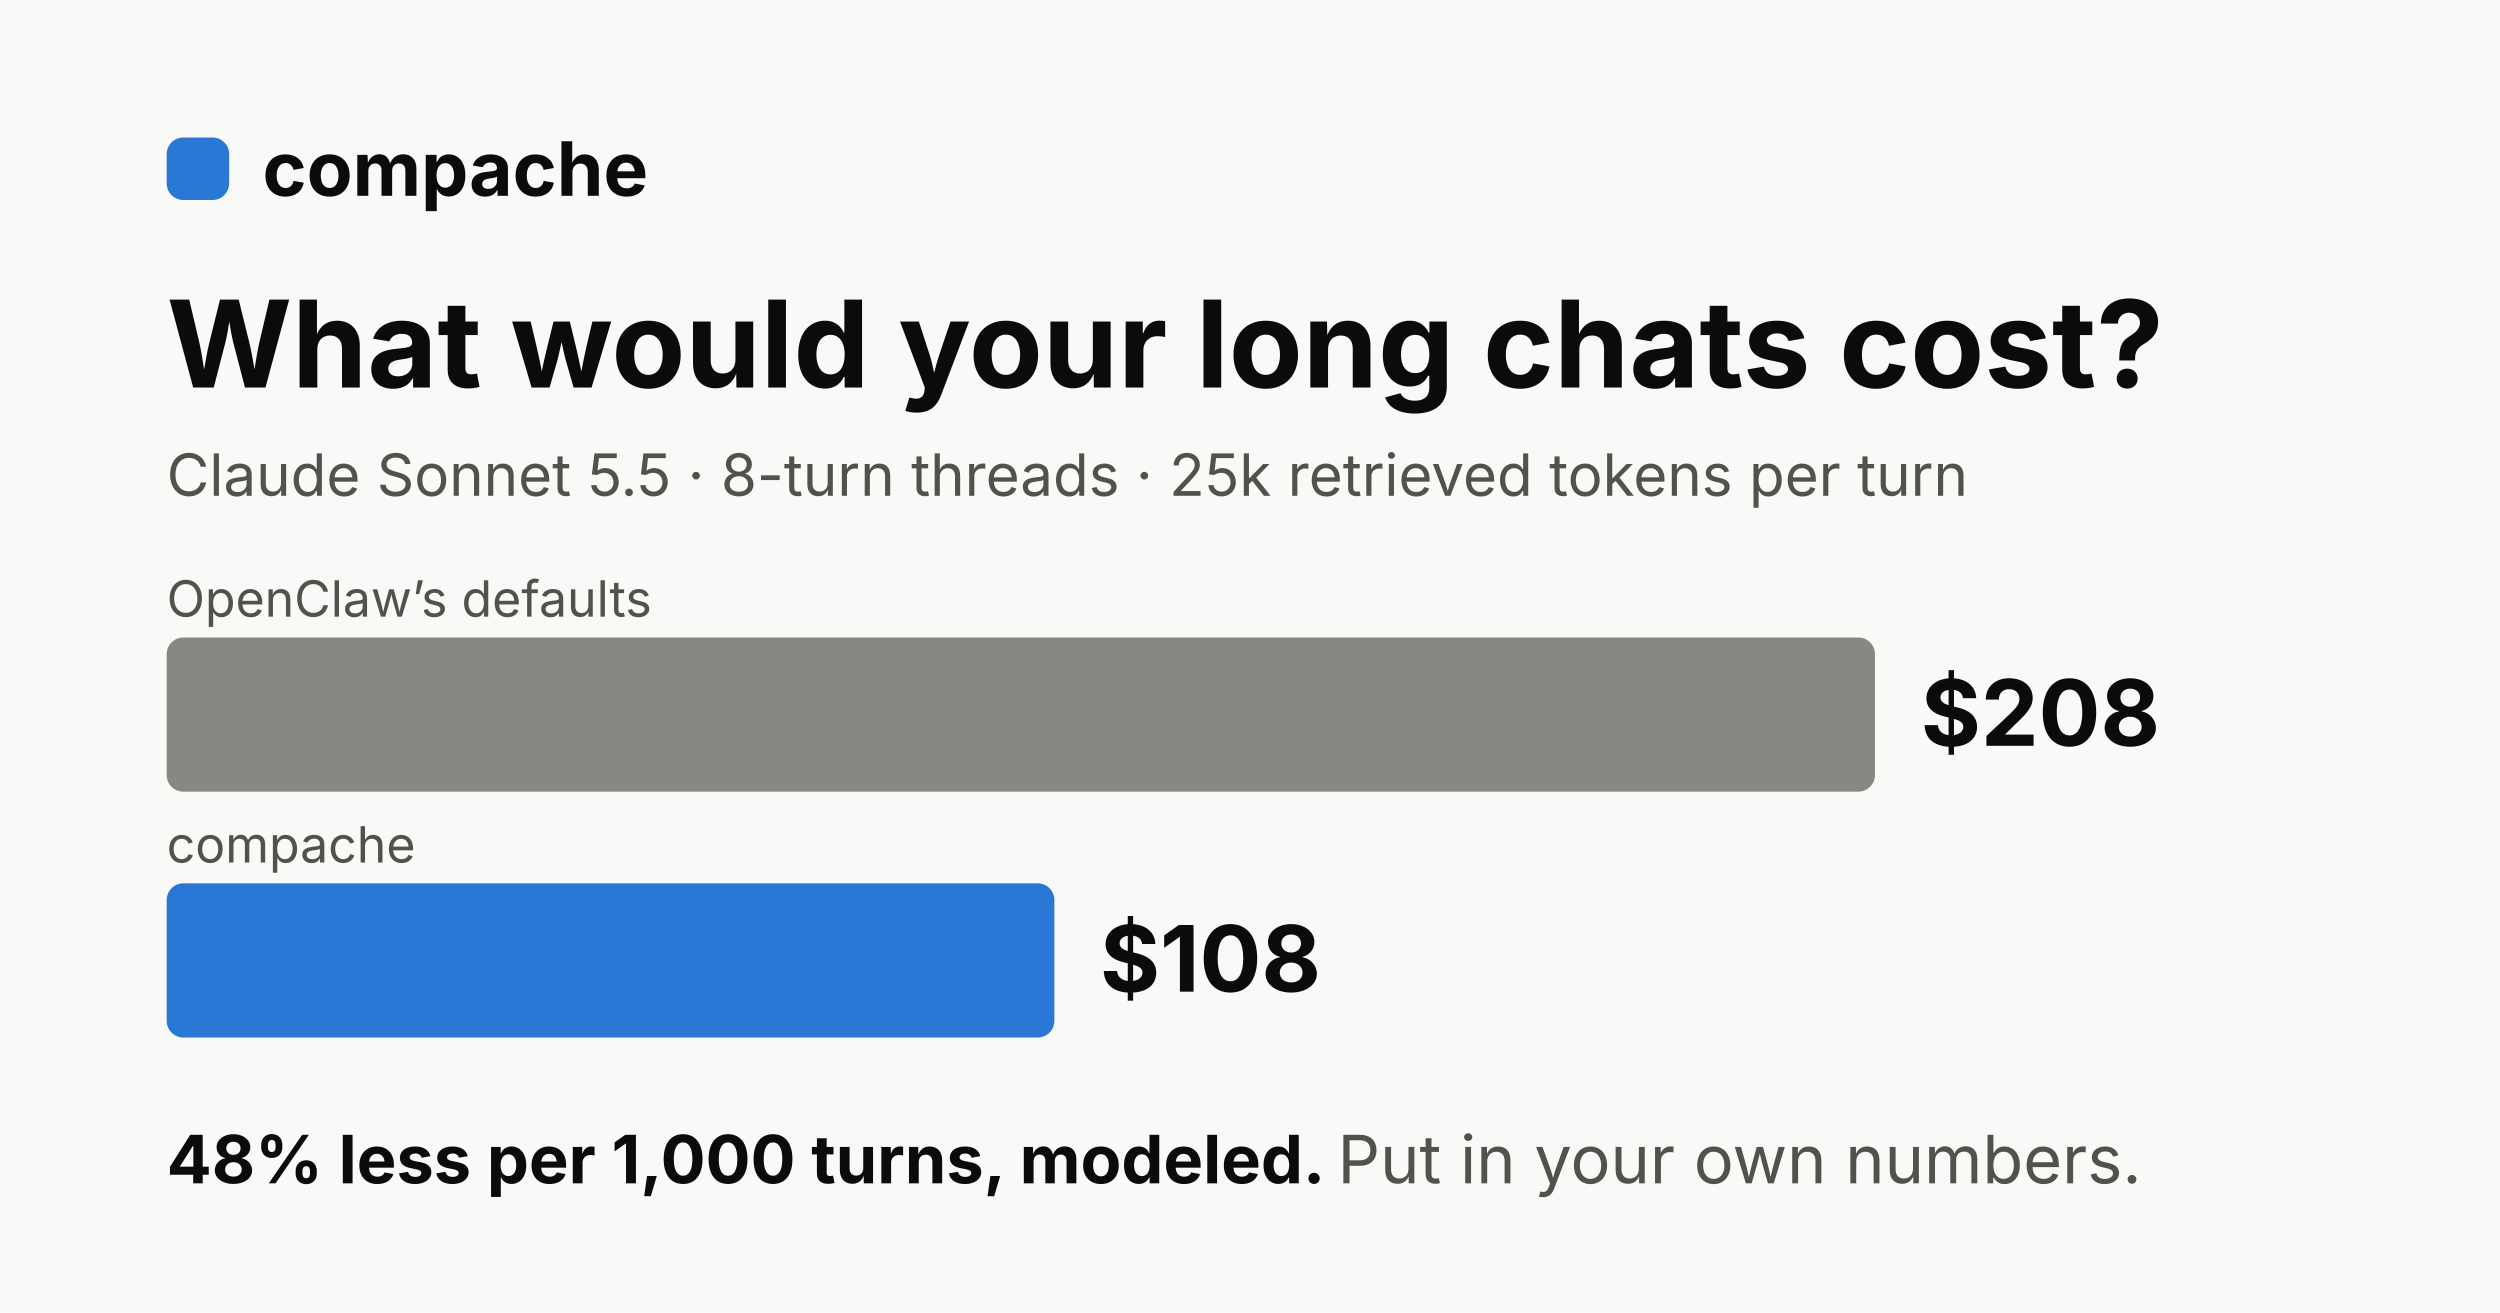
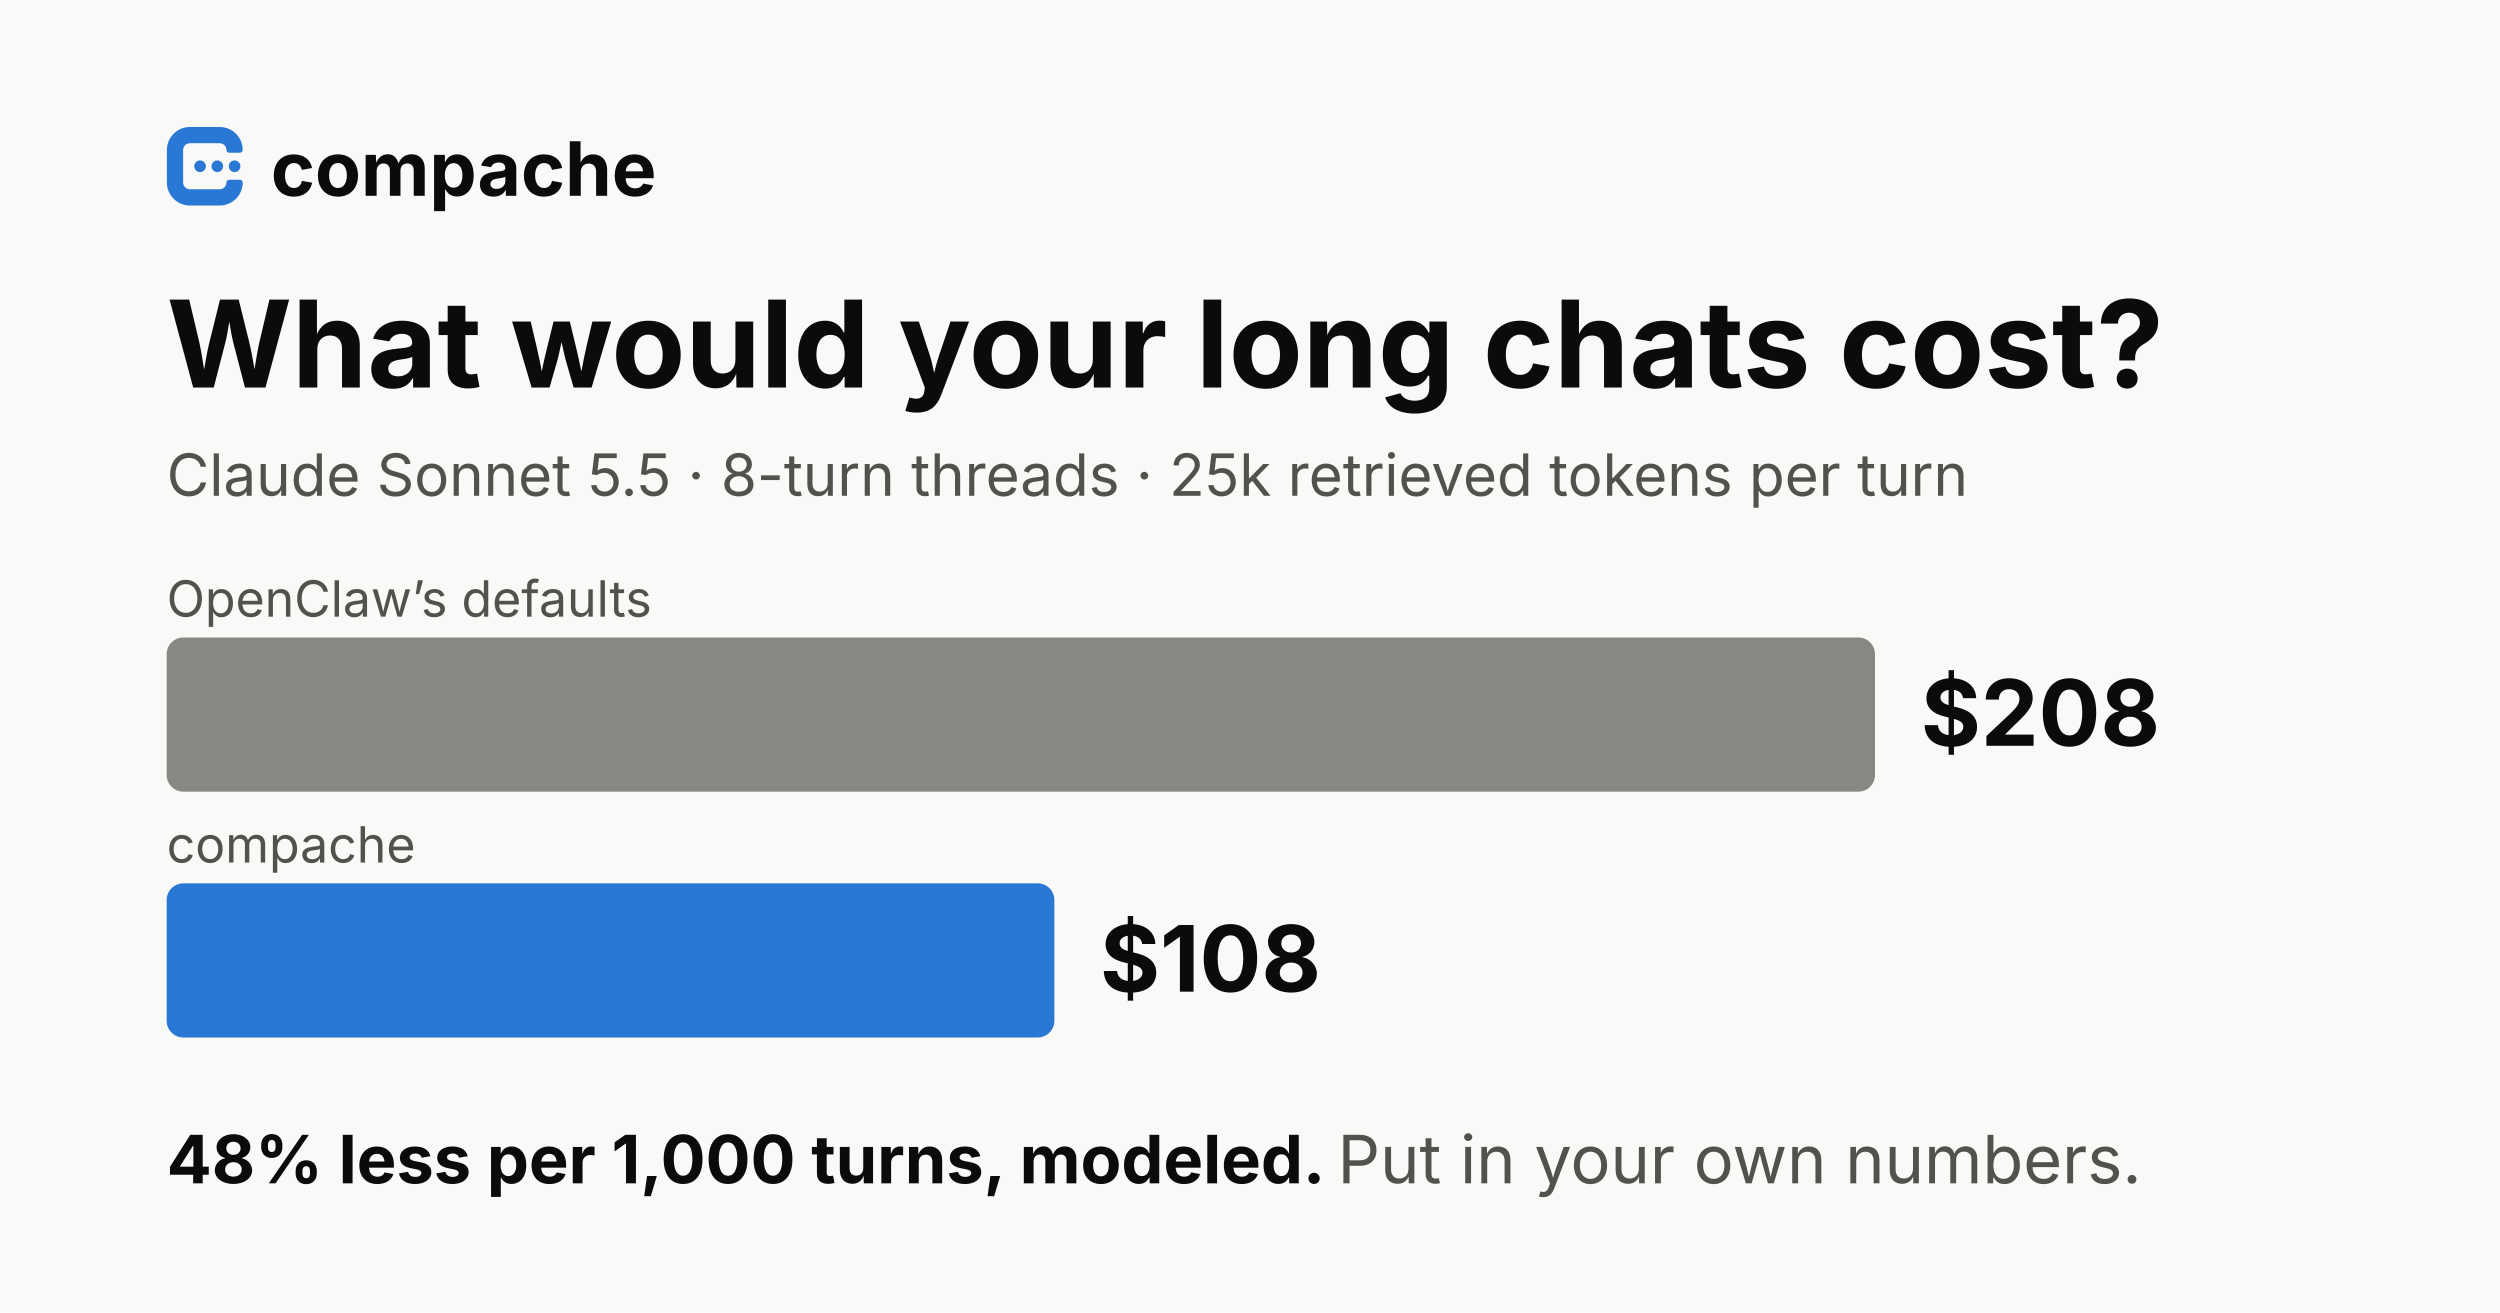
<svg xmlns="http://www.w3.org/2000/svg" width="1200" height="630" viewBox="0 0 1200 630" role="img" aria-labelledby="t">
  <style>text{font-family:system-ui,-apple-system,"Segoe UI",sans-serif;fill:#0b0b0b}.two{fill:#52514e}.c{fill:#2a78d6}.n{fill:#898781}</style>
  <rect width="1200" height="630" fill="#f9f9f7" />
-   <rect class="c" x="80" y="66" width="30" height="30" rx="8" />
-   <text x="126" y="94" font-size="36" font-weight="650">compache</text>
+   <path class="c" transform="translate(77.5 59) scale(.65)" d="M60 20A17 17 0 0 0 43 3H21A17 17 0 0 0 4 20V44A17 17 0 0 0 21 61H43A17 17 0 0 0 60 44A2 2 0 0 0 58 42H50A2 2 0 0 0 48 44A5 5 0 0 1 43 49H21A5 5 0 0 1 16 44V20A5 5 0 0 1 21 15H43A5 5 0 0 1 48 20A2 2 0 0 0 50 22H58A2 2 0 0 0 60 20ZM24.2 32a4.3 4.3 0 1 0 8.6 0a4.3 4.3 0 1 0-8.6 0ZM36.95 32a4.3 4.3 0 1 0 8.6 0a4.3 4.3 0 1 0-8.6 0ZM49.7 32a4.3 4.3 0 1 0 8.6 0a4.3 4.3 0 1 0-8.6 0Z" />
+   <text x="130" y="94" font-size="36" font-weight="650">compache</text>
  <text x="80" y="186" font-size="58" font-weight="650">What would your long chats cost?</text>
  <text x="80" y="238" font-size="28" font-weight="400" class="two">Claude Sonnet 5.5 · 8-turn threads · 25k retrieved tokens per turn</text>
  <text x="80" y="296" font-size="24" font-weight="400" class="two">OpenClaw’s defaults</text>
  <rect class="n" x="80" y="306" width="820.0" height="74" rx="8" />
  <text x="922" y="358" font-size="44" font-weight="650">$208</text>
  <text x="80" y="414" font-size="24" font-weight="400" class="two">compache</text>
  <rect class="c" x="80" y="424" width="426.1" height="74" rx="8" />
  <text x="528" y="476" font-size="44" font-weight="650">$108</text>
  <text x="80" y="568" font-size="32" font-weight="650">48% less per 1,000 turns, modeled.</text>
  <text x="642" y="568" font-size="32" font-weight="400" class="two">Put in your own numbers.</text>
</svg>
